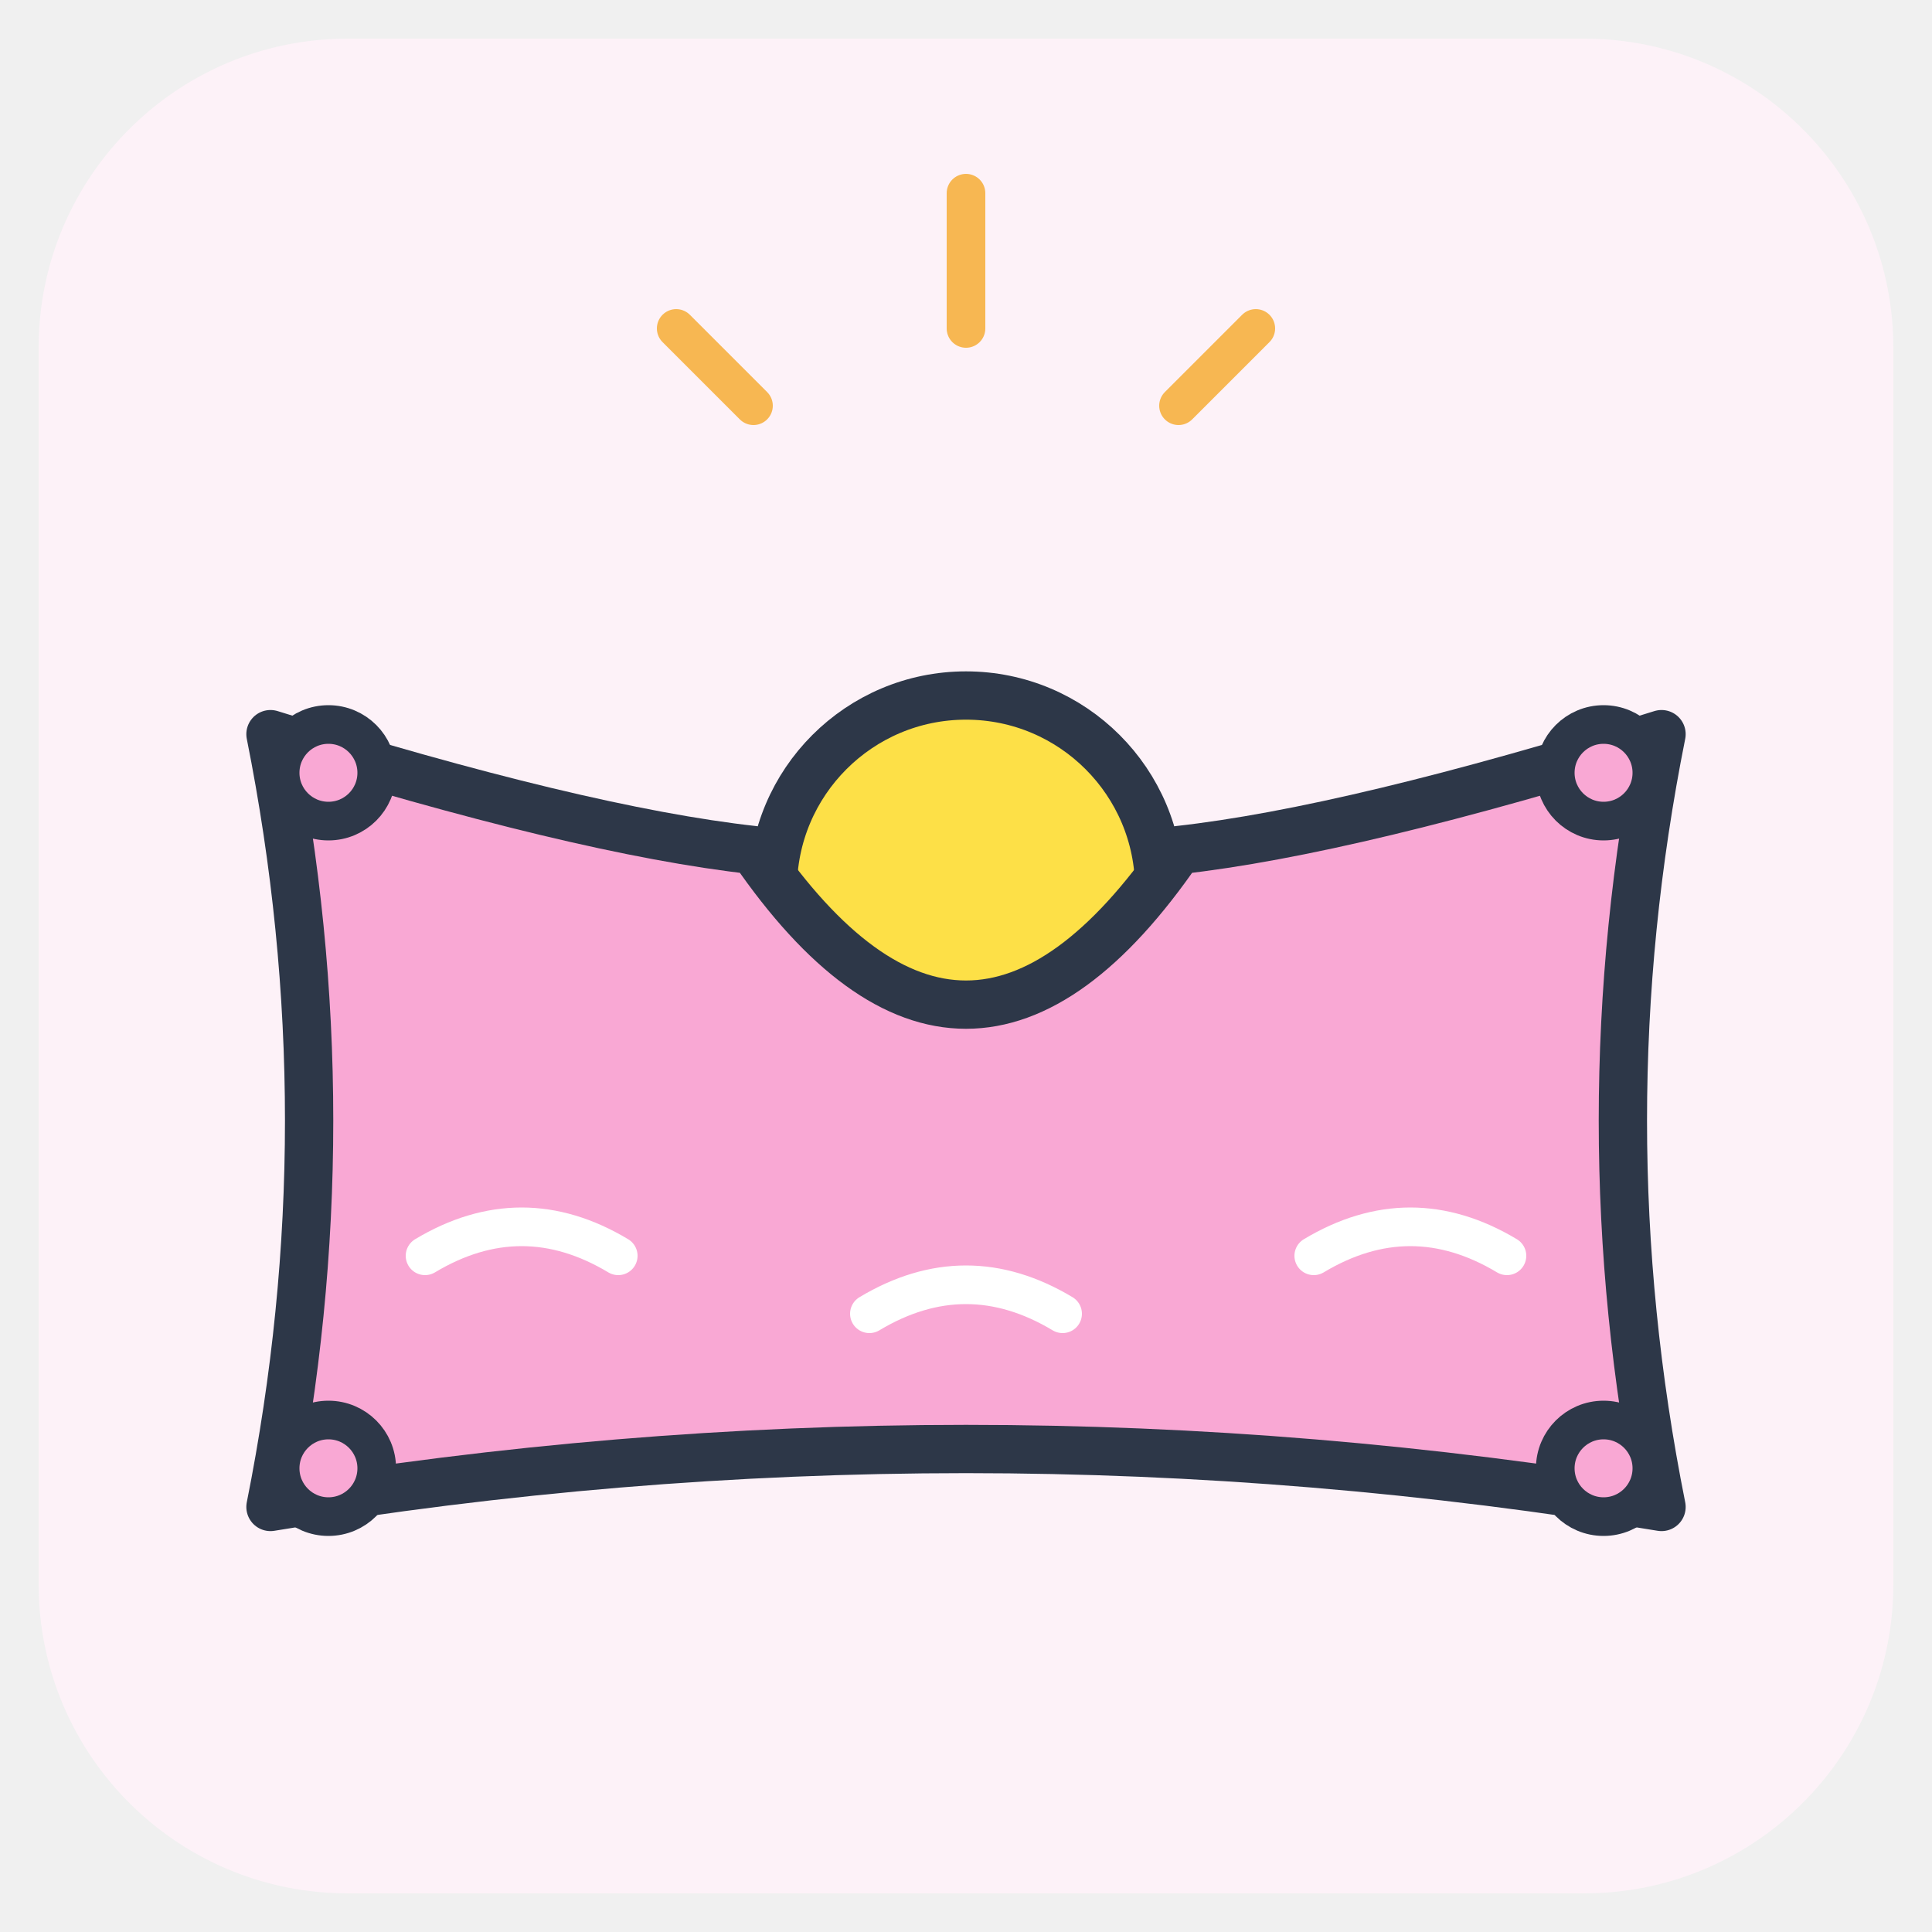
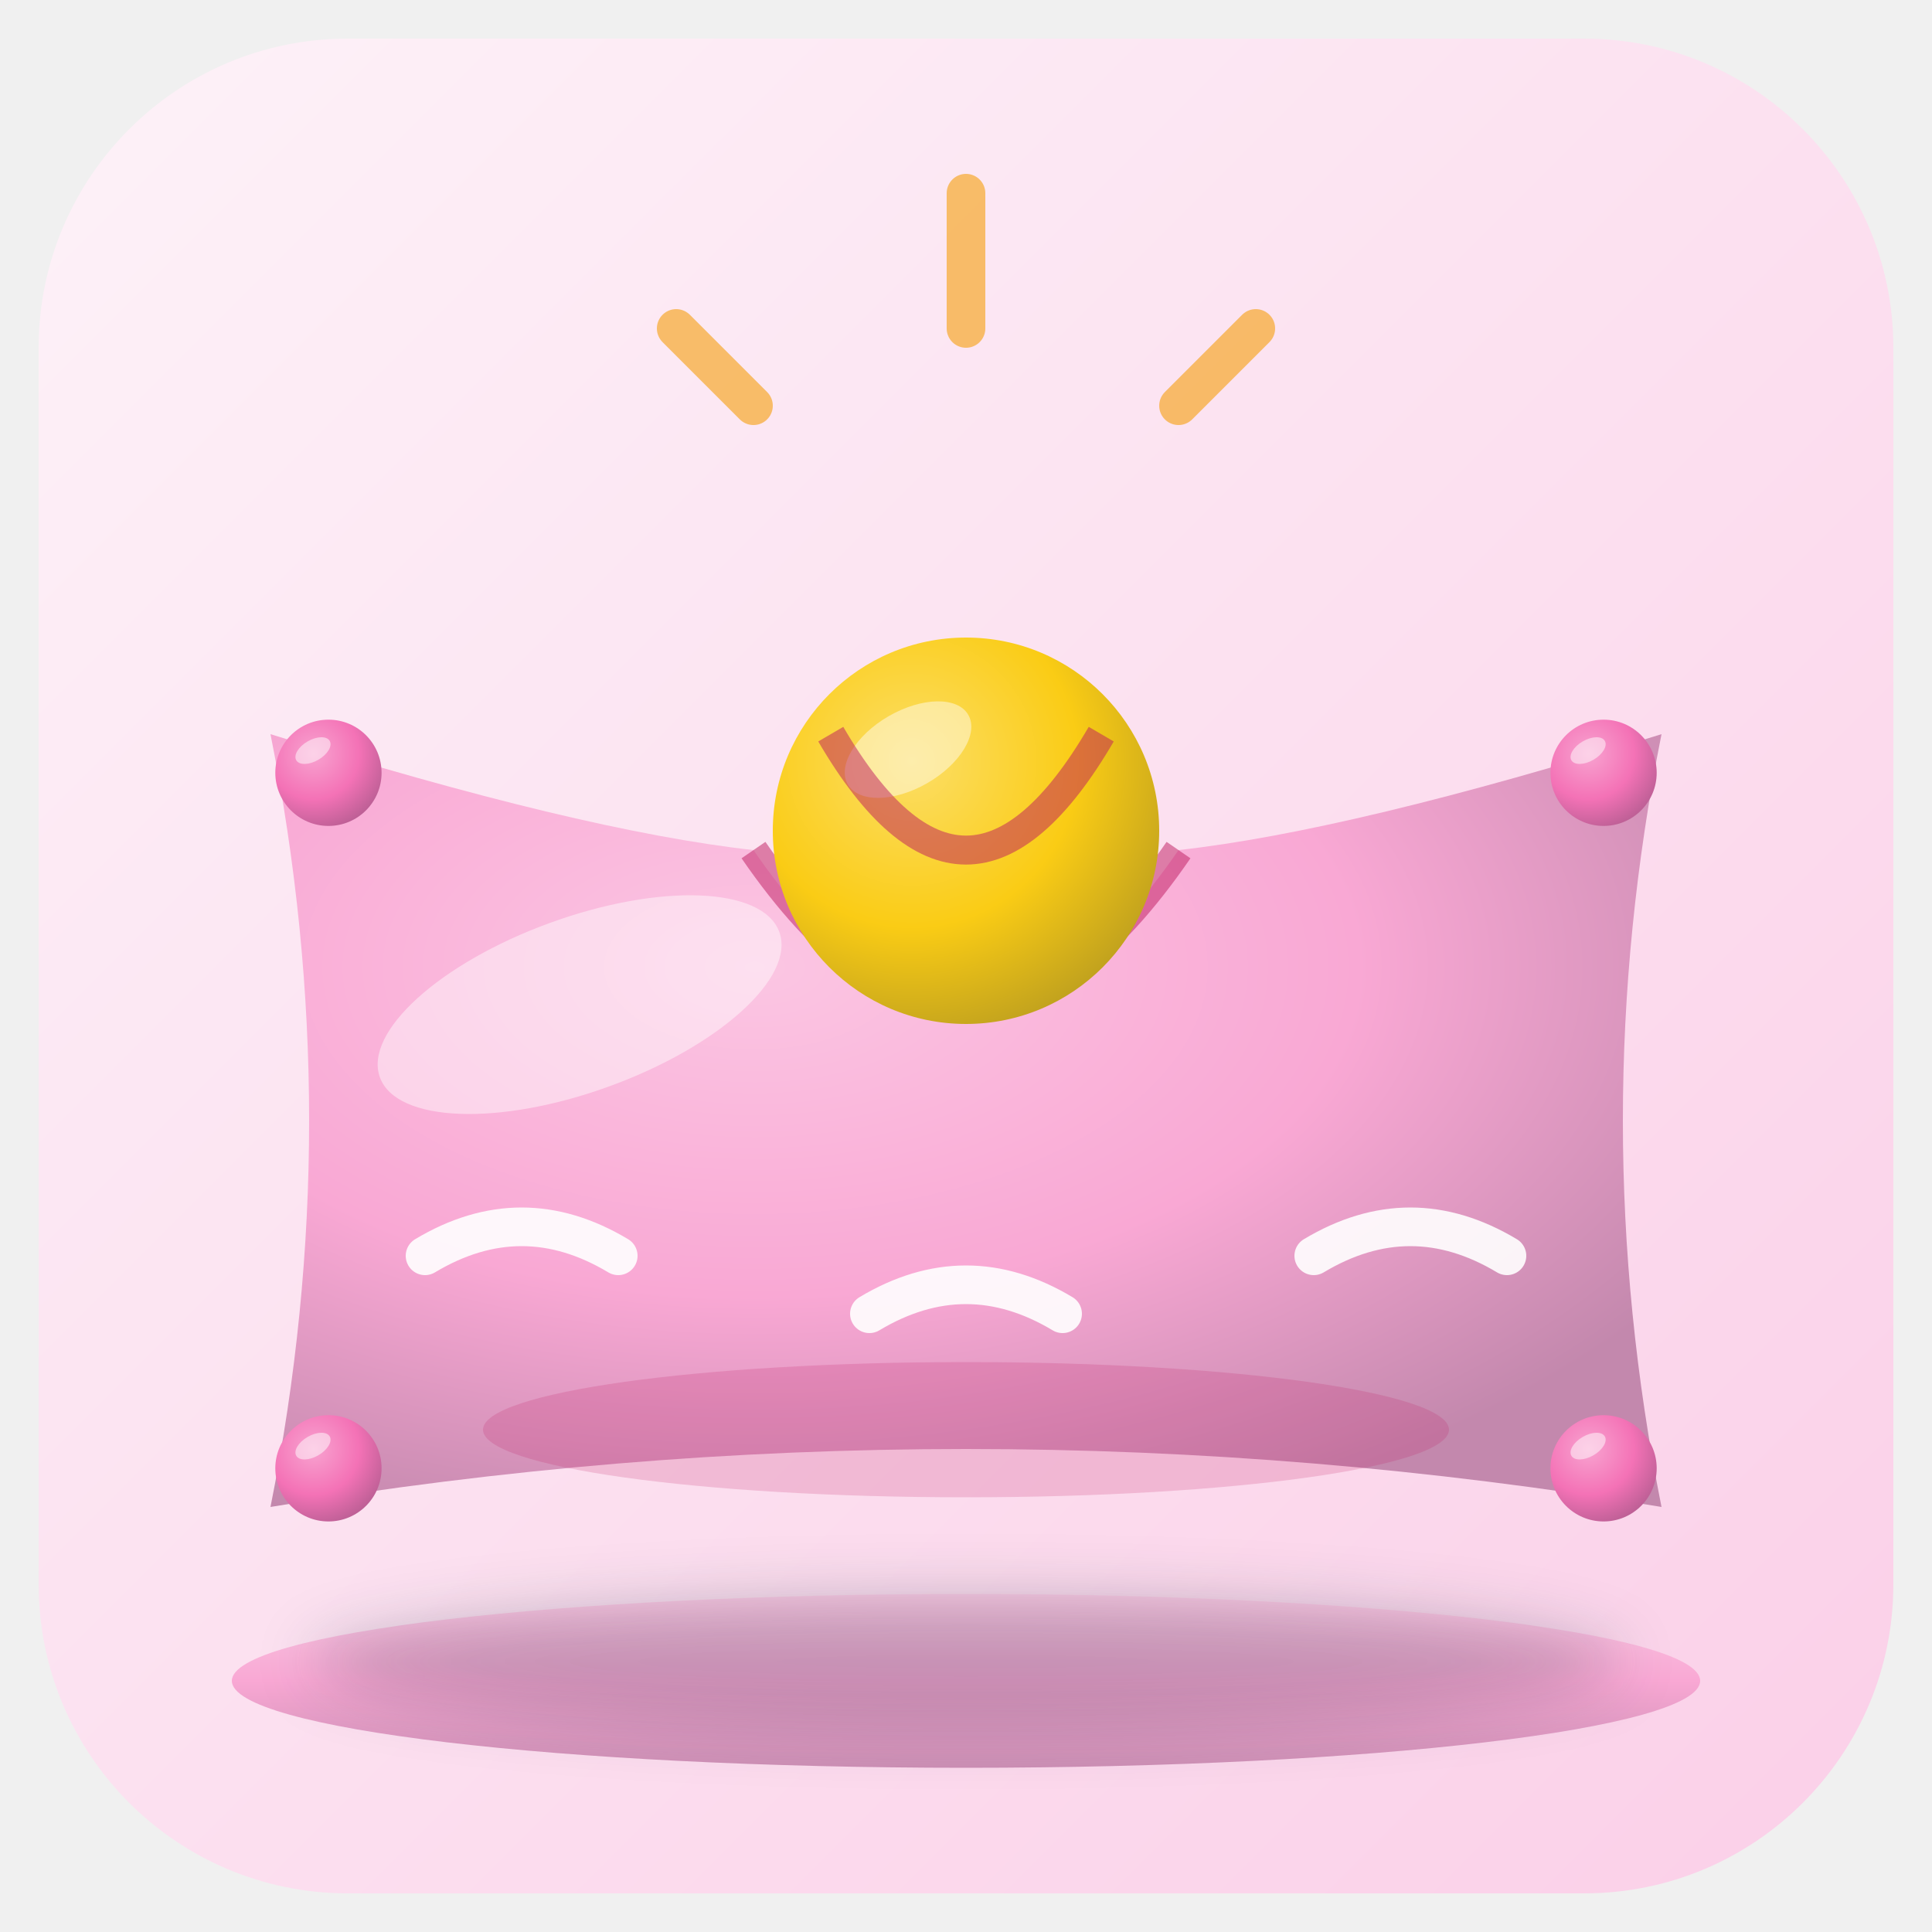
<svg xmlns="http://www.w3.org/2000/svg" viewBox="0 0 200 200" role="img" aria-label="רך">
-   <rect x="4" y="4" width="192" height="192" rx="32" fill="#FDF2F8" />
-   <g stroke="#2D3748" stroke-width="5" stroke-linejoin="round" stroke-linecap="round">
-     <path d="M100 20 V34 M70 34 L78 42 M130 34 L122 42" stroke="#F59E0B" stroke-width="4" opacity="0.7" />
-     <circle cx="100" cy="92" r="20" fill="#FDE047" />
-     <path d="M28 76 Q60 86 78 88 Q100 120 122 88 Q140 86 172 76 Q164 116 172 156 Q100 144 28 156 Q36 116 28 76 Z" fill="#F9A8D4" />
-     <path d="M78 88 Q100 120 122 88" fill="none" stroke-width="4" />
-     <path d="M44 130 Q54 124 64 130 M136 130 Q146 124 156 130 M90 136 Q100 130 110 136" fill="none" stroke="#fff" stroke-width="4" />
-     <circle cx="34" cy="80" r="5" fill="#F9A8D4" stroke-width="4" />
-     <circle cx="166" cy="80" r="5" fill="#F9A8D4" stroke-width="4" />
-     <circle cx="34" cy="152" r="5" fill="#F9A8D4" stroke-width="4" />
-     <circle cx="166" cy="152" r="5" fill="#F9A8D4" stroke-width="4" />
-   </g>
+   <defs>
+     <linearGradient id="soft-hard-word-g0" x1="0" y1="0" x2="1" y2="1">
+       <stop offset="0" stop-color="#FDF2F8" />
+       <stop offset="1" stop-color="#FBCFE8" />
+     </linearGradient>
+     <linearGradient id="soft-hard-word-g1" x1="0" y1="0" x2="0" y2="1">
+       <stop offset="0" stop-color="#fbcbe5" />
+       <stop offset=".5" stop-color="#F9A8D4" />
+       <stop offset="1" stop-color="#cd8fb5" />
+     </linearGradient>
+     <radialGradient id="soft-hard-word-g2" cx="0.35" cy="0.3" r="0.78">
+       <stop offset="0" stop-color="#fbc6e3" />
+       <stop offset=".55" stop-color="#F9A8D4" />
+       <stop offset="1" stop-color="#c388ad" />
+     </radialGradient>
+     <radialGradient id="soft-hard-word-g3" cx="0.36" cy="0.32" r="0.78">
+       <stop offset="0" stop-color="#f8a3d0" />
+       <stop offset=".55" stop-color="#F472B6" />
+       <stop offset="1" stop-color="#b45c90" />
+     </radialGradient>
+     <radialGradient id="soft-hard-word-g4" cx="0.36" cy="0.32" r="0.78">
+       <stop offset="0" stop-color="#fcde67" />
+       <stop offset=".55" stop-color="#FACC15" />
+       <stop offset="1" stop-color="#b89b1f" />
+     </radialGradient>
+     <filter id="soft-hard-word-blur" x="-30%" y="-60%" width="160%" height="220%">
+       <feGaussianBlur stdDeviation="3" />
+     </filter>
+   </defs>
+   <rect x="4" y="4" width="192" height="192" rx="32" fill="url(#soft-hard-word-g0)" />
+   <ellipse cx="100" cy="174" rx="76" ry="9" fill="url(#soft-hard-word-g1)" />
+   <ellipse cx="100" cy="172" rx="68" ry="7" fill="#1E293B" opacity="0.22" filter="url(#soft-hard-word-blur)" />
+   <path d="M28 76 Q60 86 78 88 Q100 120 122 88 Q140 86 172 76 Q164 116 172 156 Q100 144 28 156 Q36 116 28 76 Z" fill="url(#soft-hard-word-g2)" />
+   <ellipse cx="60" cy="104" rx="22" ry="9" fill="#fff" opacity="0.45" transform="rotate(-20 60 104)" />
+   <ellipse cx="100" cy="148" rx="50" ry="7" fill="#BE185D" opacity="0.18" />
+   <path d="M78 88 Q100 120 122 88" fill="none" stroke="#BE185D" stroke-width="3" opacity=".5" />
+   <path d="M44 130 Q54 124 64 130 M136 130 Q146 124 156 130 M90 136 Q100 130 110 136" fill="none" stroke="#fff" stroke-width="4" stroke-linecap="round" stroke-linejoin="round" opacity="0.9" />
+   <circle cx="34" cy="80" r="5.5" fill="url(#soft-hard-word-g3)" />
+   <ellipse cx="32.4" cy="77.7" rx="2" ry="1.1" fill="#fff" opacity="0.5" transform="rotate(-30 32.4 77.7)" />
+   <circle cx="166" cy="80" r="5.5" fill="url(#soft-hard-word-g3)" />
+   <ellipse cx="164.4" cy="77.7" rx="2" ry="1.1" fill="#fff" opacity="0.5" transform="rotate(-30 164.4 77.7)" />
+   <circle cx="34" cy="152" r="5.5" fill="url(#soft-hard-word-g3)" />
+   <ellipse cx="32.4" cy="149.7" rx="2" ry="1.1" fill="#fff" opacity="0.5" transform="rotate(-30 32.4 149.7)" />
+   <circle cx="166" cy="152" r="5.5" fill="url(#soft-hard-word-g3)" />
+   <ellipse cx="164.4" cy="149.7" rx="2" ry="1.1" fill="#fff" opacity="0.5" transform="rotate(-30 164.4 149.7)" />
+   <circle cx="100" cy="86" r="20" fill="url(#soft-hard-word-g4)" />
+   <ellipse cx="94" cy="77.6" rx="7.2" ry="4" fill="#fff" opacity="0.45" transform="rotate(-30 94 77.6)" />
+   <path d="M100 20 V34 M70 34 L78 42 M130 34 L122 42" fill="none" stroke="#F59E0B" stroke-width="4" stroke-linecap="round" stroke-linejoin="round" opacity="0.6" />
+   <path d="M86 76 Q100 100 114 76" fill="none" stroke="#BE185D" stroke-width="3" opacity=".5" />
</svg>
